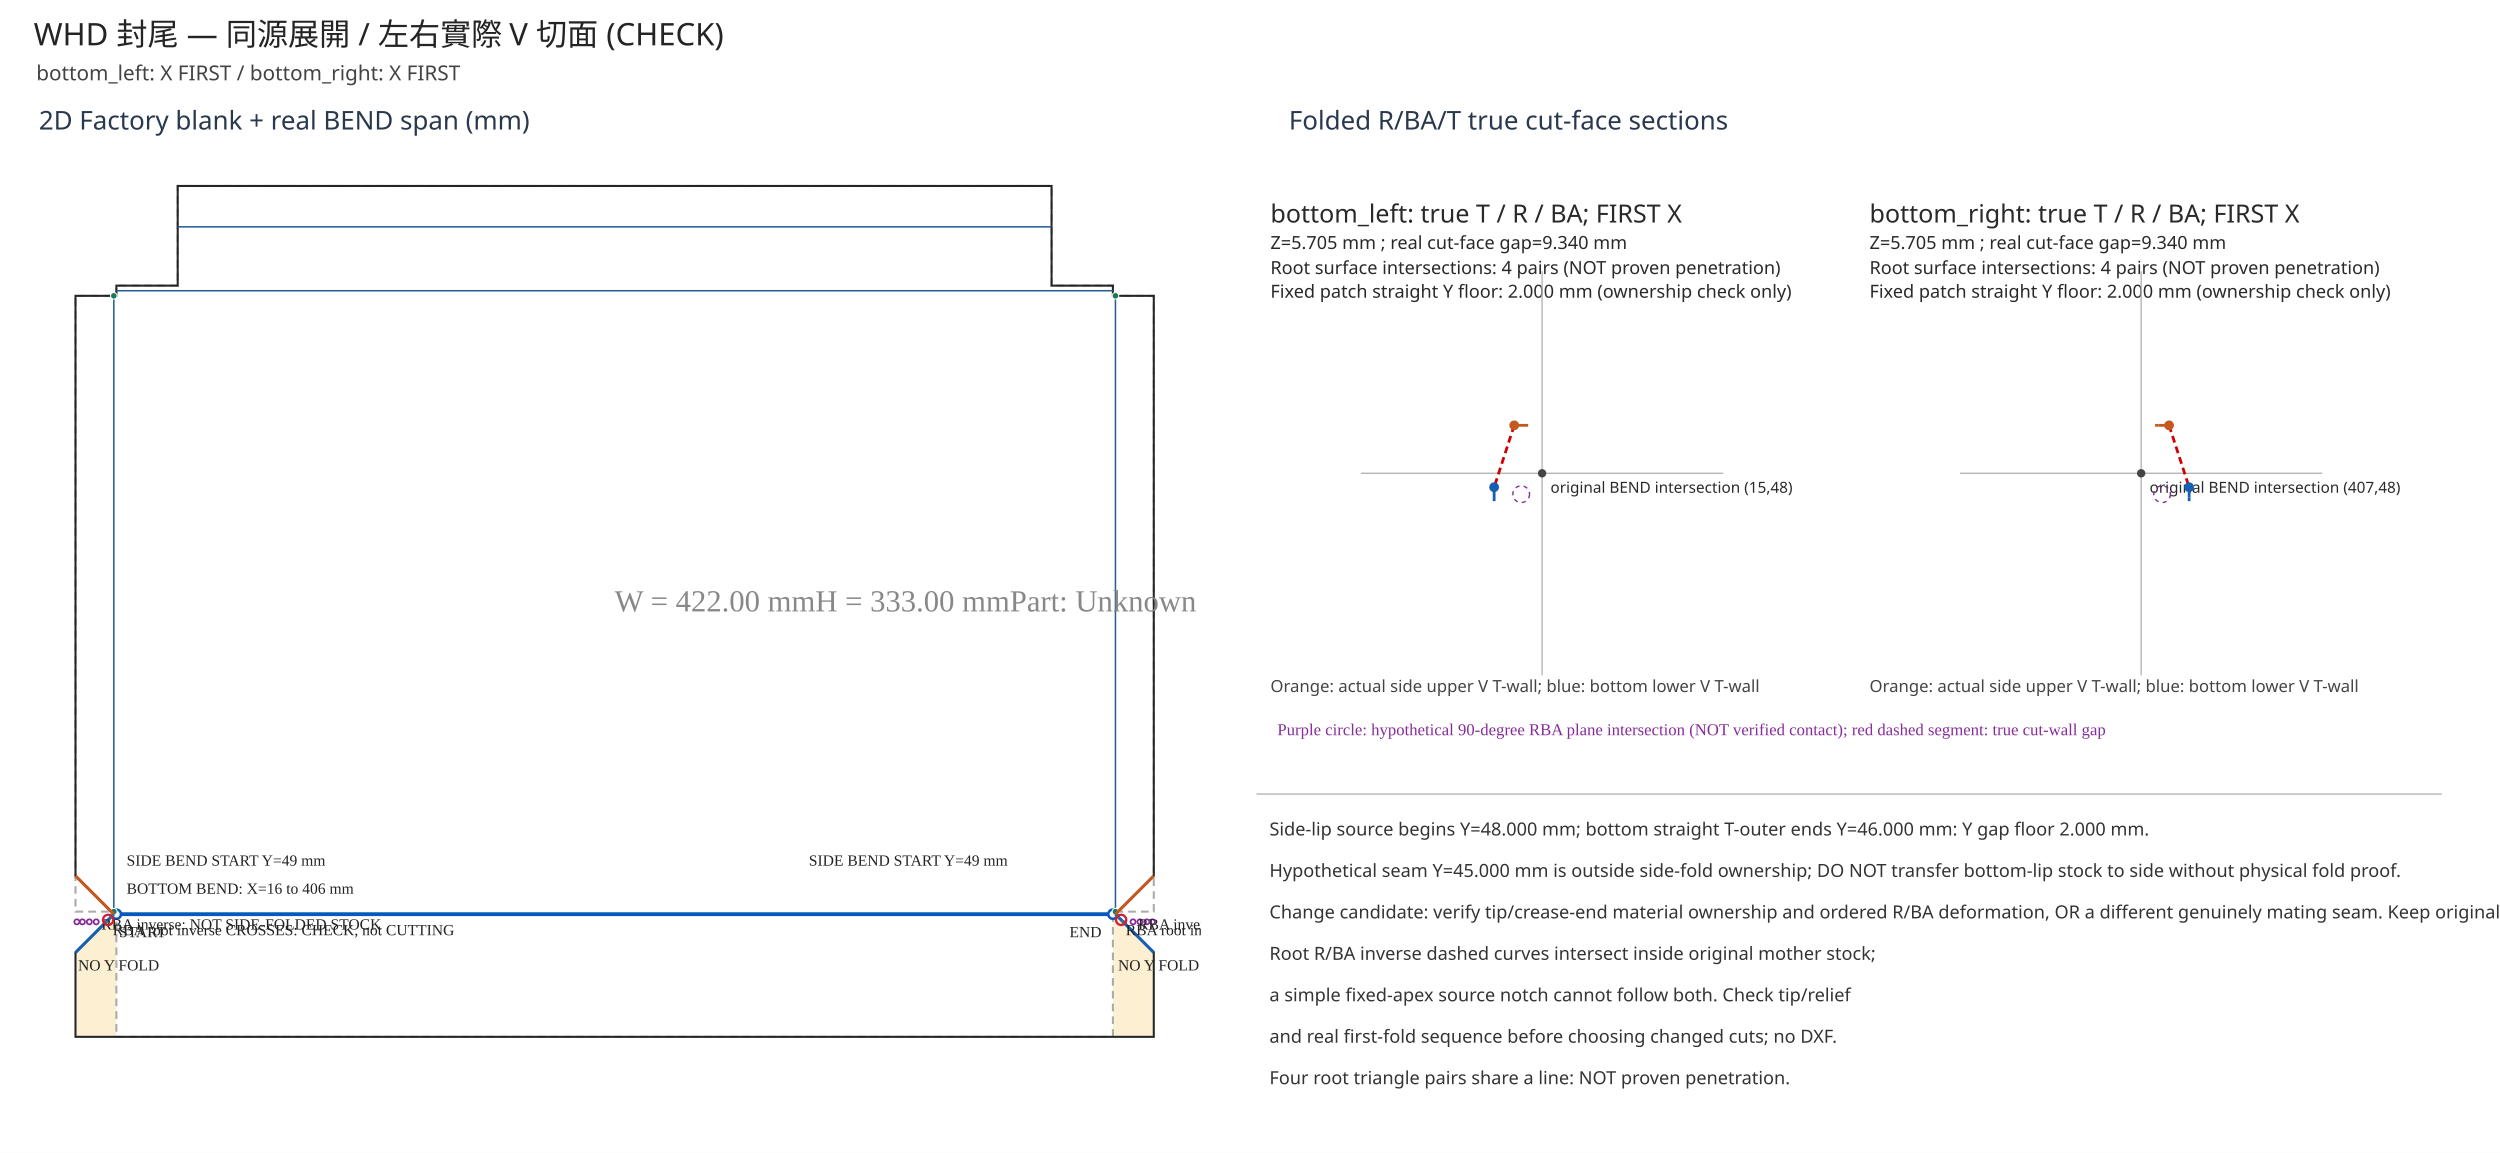
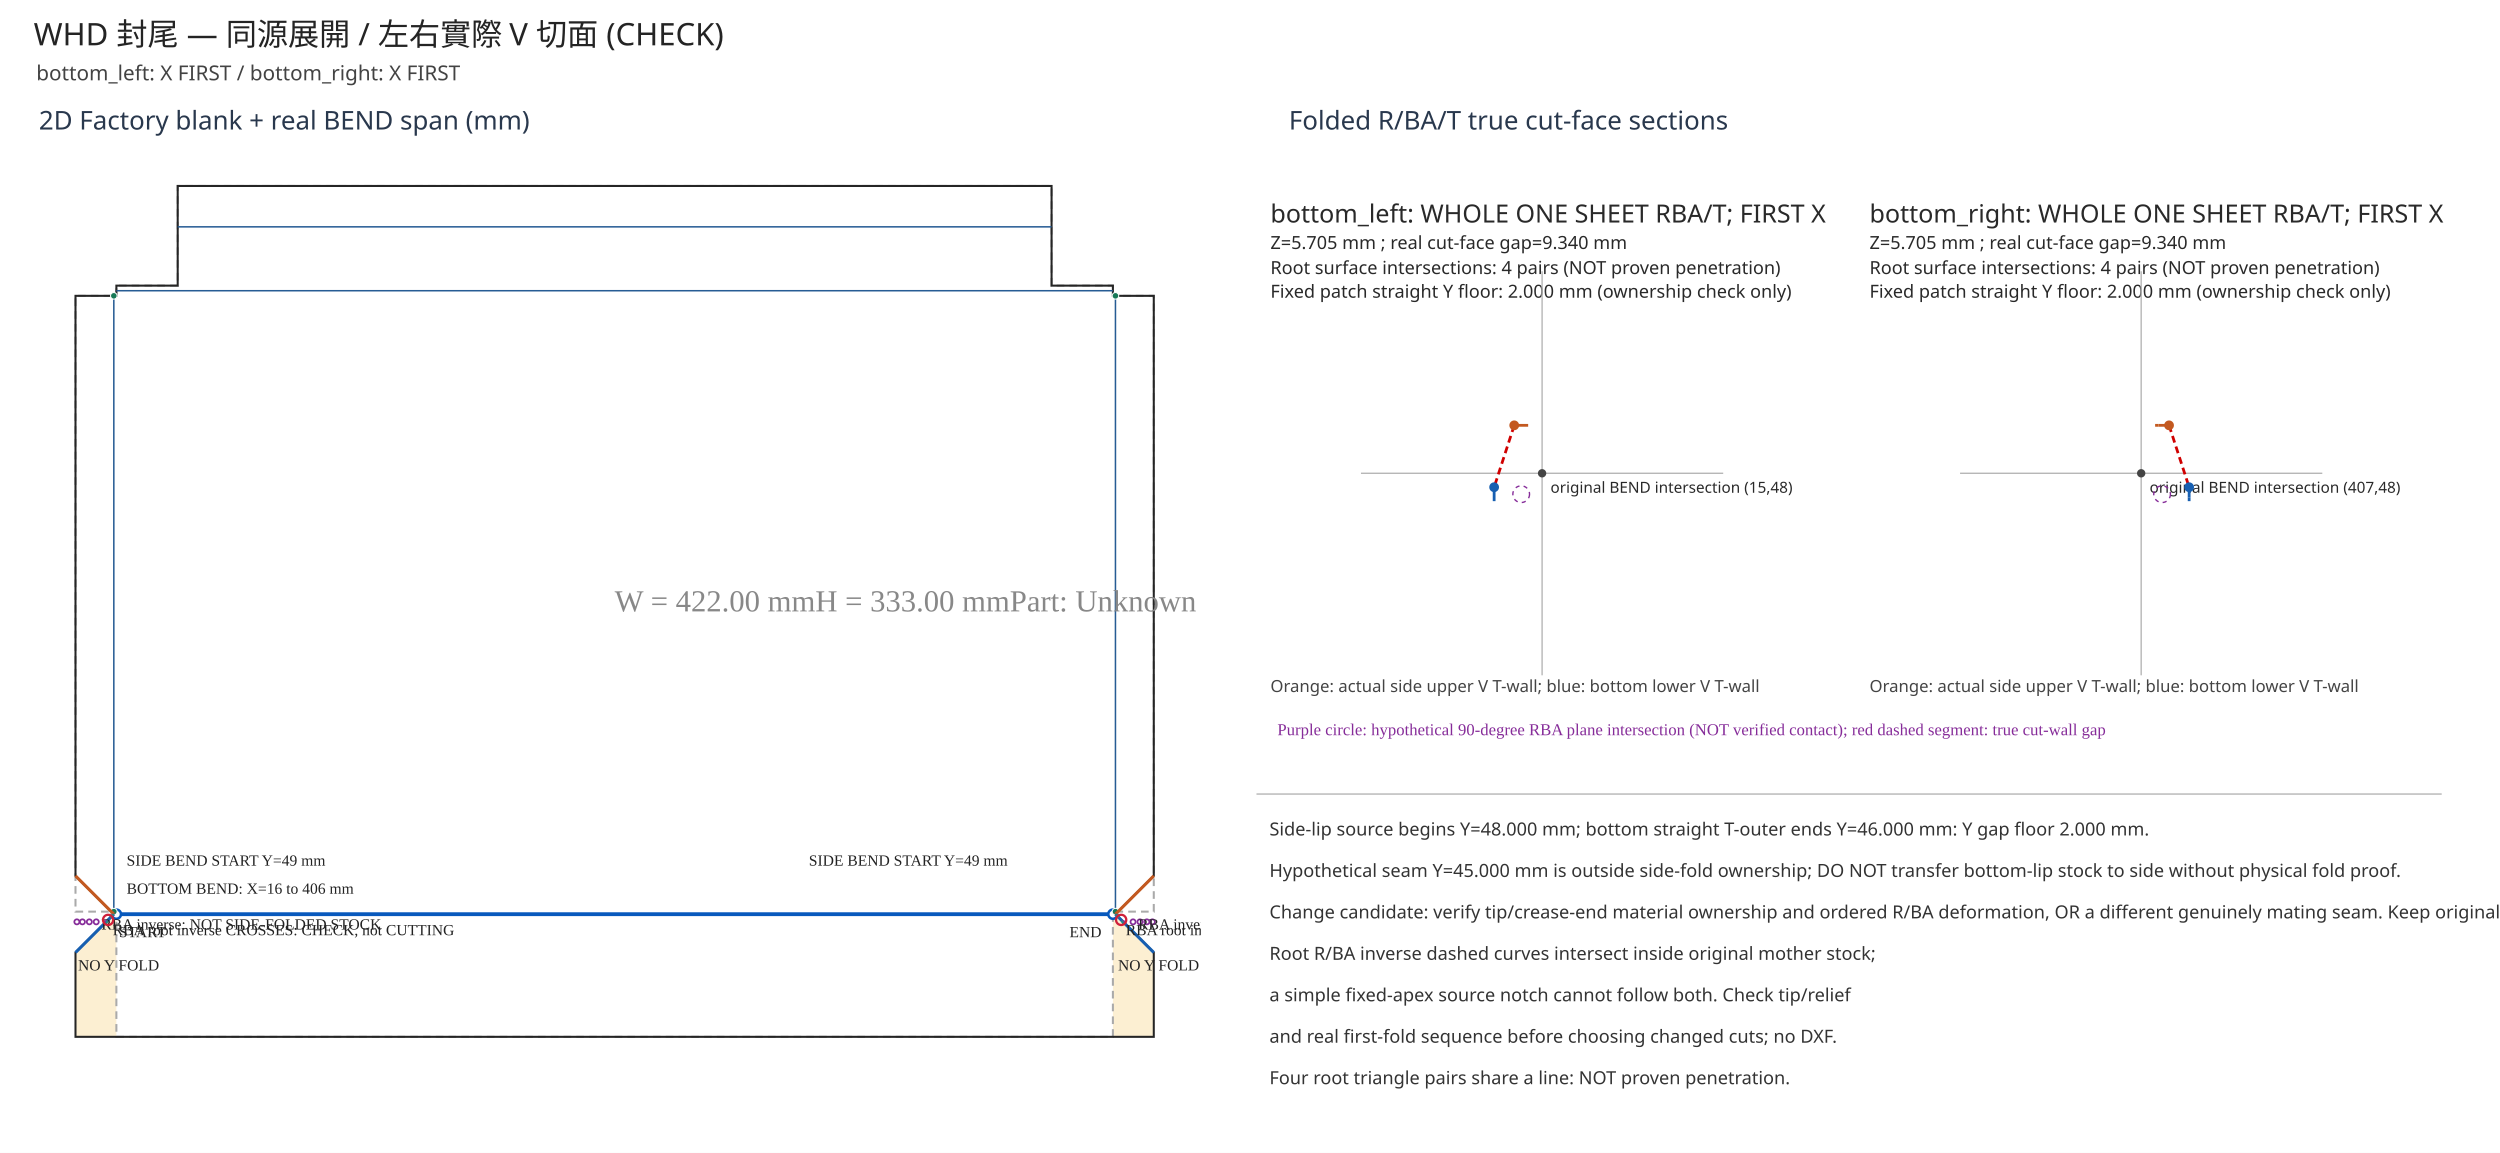
<svg xmlns="http://www.w3.org/2000/svg" viewBox="0 0 1930 890" width="1930" height="890">
  <rect width="100%" height="100%" fill="white" />
  <text x="26" y="35" font-family="sans-serif" font-size="24" fill="#242424">WHD 封尾 — 同源展開 / 左右實際 V 切面 (CHECK)</text>
  <text x="28" y="62" font-family="sans-serif" font-size="16" fill="#434343">bottom_left: X FIRST / bottom_right: X FIRST</text>
  <text x="30" y="100" font-family="sans-serif" font-size="20" fill="#29384d">2D Factory blank + real BEND span (mm)</text>
  <text x="995" y="100" font-family="sans-serif" font-size="20" fill="#29384d">Folded R/BA/T true cut-face sections</text>
  <svg x="22" y="112" width="905" height="720" viewBox="-16.000 -16.000 454.000 365.000">
    <rect width="100%" height="100%" fill="white" />
    <g transform="translate(0,333) scale(1,-1)">
      <path d="M 0,33 L 15,48 L 16,48 L 16,0 L 0,0 L 0,33 Z" fill="#f5cc72" fill-opacity="0.32" stroke="none" />
      <path d="M 422,33 L 422,0 L 406,0 L 406,48 L 407,48 L 422,33 Z" fill="#f5cc72" fill-opacity="0.32" stroke="none" />
      <path d="M 16,0 L 406,0 L 406,49 L 422,49 L 422,290 L 406,290 L 406,294 L 382,294 L 382,333 L 40,333 L 40,294 L 16,294 L 16,290 L 0,290 L 0,49 L 16,49 L 16,0 Z" stroke="#AAAAAA" stroke-width="0.8" fill="none" stroke-dasharray="3,2" />
      <path d="M 0,0 L 0,33 L 15,48 L 0,63 L 0,290 L 16,290 L 16,294 L 40,294 L 40,333 L 382,333 L 382,294 L 406,294 L 406,290 L 422,290 L 422,63 L 407,48 L 422,33 L 422,0 L 406,0 L 16,0 L 0,0 Z" stroke="#252525" stroke-width="0.8" fill="none" />
      <line x1="15" y1="49" x2="15" y2="290" stroke="#275C94" stroke-width="0.6" />
      <line x1="407" y1="49" x2="407" y2="290" stroke="#275C94" stroke-width="0.6" />
      <line x1="16" y1="48" x2="406" y2="48" stroke="#275C94" stroke-width="0.6" />
      <line x1="16" y1="292" x2="406" y2="292" stroke="#275C94" stroke-width="0.6" />
      <line x1="40" y1="317" x2="382" y2="317" stroke="#275C94" stroke-width="0.6" />
      <text transform="translate(211,166.5) scale(1,-1)" font-size="12.0" fill="#888888">W = 422.00 mm
H = 333.00 mm
Part: Unknown Tail
CornerType: manual</text>
      <line x1="16" y1="48" x2="406" y2="48" stroke="#0859bd" stroke-width="1.5" />
      <circle cx="16" cy="48" r="1.8" fill="white" stroke="#0859bd" stroke-width="1" />
      <circle cx="406" cy="48" r="1.8" fill="white" stroke="#0859bd" stroke-width="1" />
      <text transform="translate(20,56) scale(1,-1)" font-size="6.1" fill="#222">BOTTOM BEND: X=16 to 406 mm</text>
      <text transform="translate(17,39) scale(1,-1)" font-size="6.1" fill="#222">START</text>
      <text transform="translate(389,39) scale(1,-1)" font-size="6.1" fill="#222">END</text>
      <text transform="translate(1,26) scale(1,-1)" font-size="6.1" fill="#222">NO Y FOLD</text>
      <text transform="translate(408,26) scale(1,-1)" font-size="6.1" fill="#222">NO Y FOLD</text>
      <circle cx="15" cy="49" r="1.3" fill="#177957" stroke="white" stroke-width="0.4" />
      <circle cx="15" cy="290" r="1.3" fill="#177957" stroke="white" stroke-width="0.4" />
      <text transform="translate(20,67) scale(1,-1)" font-size="6.1" fill="#222">SIDE BEND START Y=49 mm</text>
      <circle cx="407" cy="49" r="1.3" fill="#177957" stroke="white" stroke-width="0.4" />
      <circle cx="407" cy="290" r="1.3" fill="#177957" stroke="white" stroke-width="0.4" />
      <text transform="translate(287,67) scale(1,-1)" font-size="6.1" fill="#222">SIDE BEND START Y=49 mm</text>
      <line x1="15" y1="48" x2="0" y2="33" stroke="#175fb1" stroke-width="1.2" />
      <line x1="15" y1="48" x2="0" y2="63" stroke="#c35920" stroke-width="1.2" />
      <line x1="407" y1="48" x2="422" y2="33" stroke="#175fb1" stroke-width="1.2" />
      <line x1="407" y1="48" x2="422" y2="63" stroke="#c35920" stroke-width="1.2" />
      <circle cx="8.116" cy="45" r="1.0" fill="none" stroke="#862c99" stroke-width="0.7" />
      <circle cx="5.411" cy="45" r="1.0" fill="none" stroke="#862c99" stroke-width="0.7" />
      <circle cx="2.705" cy="45" r="1.0" fill="none" stroke="#862c99" stroke-width="0.7" />
      <circle cx="0.541" cy="45" r="1.0" fill="none" stroke="#862c99" stroke-width="0.7" />
      <text transform="translate(10.11626,42) scale(1,-1)" font-size="6.1" fill="#222">RBA inverse: NOT SIDE-FOLDED STOCK</text>
      <path d="M 15,48 L 14.935,47.926 L 14.869,47.853 L 14.804,47.779 L 14.739,47.706 L 14.674,47.633 L 14.608,47.56 L 14.543,47.487 L 14.478,47.415 L 14.412,47.343 L 14.347,47.271 L 14.282,47.2 L 14.217,47.129 L 14.151,47.059 L 14.086,46.989 L 14.021,46.92 L 13.955,46.852 L 13.89,46.784 L 13.825,46.717 L 13.76,46.651 L 13.694,46.586 L 13.629,46.521 L 13.564,46.458 L 13.498,46.395 L 13.433,46.333 L 13.368,46.273 L 13.303,46.213 L 13.237,46.154 L 13.172,46.097 L 13.107,46.04 L 13.041,45.985 L 12.976,45.931 L 12.911,45.879 L 12.846,45.827 L 12.78,45.777 L 12.715,45.728 L 12.65,45.681 L 12.584,45.635 L 12.519,45.59 L 12.454,45.547 L 12.389,45.506 L 12.323,45.465 L 12.258,45.427 L 12.193,45.39 L 12.127,45.354 L 12.062,45.32 L 11.997,45.288 L 11.932,45.257 L 11.866,45.228 L 11.801,45.201 L 11.736,45.175 L 11.67,45.151 L 11.605,45.129 L 11.54,45.109 L 11.475,45.09 L 11.409,45.073 L 11.344,45.058 L 11.279,45.044 L 11.213,45.032 L 11.148,45.023 L 11.083,45.014 L 11.018,45.008 L 10.952,45.004 L 10.887,45.001 L 10.822,45" fill="none" stroke="#862c99" stroke-width="0.8" stroke-dasharray="2,1.5" />
      <path d="M 15,48 L 14.926,47.935 L 14.853,47.869 L 14.779,47.804 L 14.706,47.739 L 14.633,47.674 L 14.56,47.608 L 14.487,47.543 L 14.415,47.478 L 14.343,47.412 L 14.271,47.347 L 14.2,47.282 L 14.129,47.217 L 14.059,47.151 L 13.989,47.086 L 13.92,47.021 L 13.852,46.955 L 13.784,46.89 L 13.717,46.825 L 13.651,46.76 L 13.586,46.694 L 13.521,46.629 L 13.458,46.564 L 13.395,46.498 L 13.333,46.433 L 13.273,46.368 L 13.213,46.303 L 13.154,46.237 L 13.097,46.172 L 13.04,46.107 L 12.985,46.041 L 12.931,45.976 L 12.879,45.911 L 12.827,45.846 L 12.777,45.78 L 12.728,45.715 L 12.681,45.65 L 12.635,45.584 L 12.59,45.519 L 12.547,45.454 L 12.506,45.389 L 12.465,45.323 L 12.427,45.258 L 12.39,45.193 L 12.354,45.127 L 12.32,45.062 L 12.288,44.997 L 12.257,44.932 L 12.228,44.866 L 12.201,44.801 L 12.175,44.736 L 12.151,44.67 L 12.129,44.605 L 12.109,44.54 L 12.09,44.475 L 12.073,44.409 L 12.058,44.344 L 12.044,44.279 L 12.032,44.213 L 12.023,44.148 L 12.014,44.083 L 12.008,44.018 L 12.004,43.952 L 12.001,43.887 L 12,43.822" fill="none" stroke="#1e8b87" stroke-width="0.8" stroke-dasharray="2,1.5" />
      <circle cx="12.768" cy="45.768" r="2.0" fill="none" stroke="#cf203a" stroke-width="0.9" />
      <text transform="translate(14.56793,39.76793) scale(1,-1)" font-size="6.1" fill="#222">RBA root inverse CROSSES: CHECK, not CUTTING</text>
      <circle cx="413.884" cy="45" r="1.0" fill="none" stroke="#862c99" stroke-width="0.7" />
      <circle cx="416.589" cy="45" r="1.0" fill="none" stroke="#862c99" stroke-width="0.7" />
      <circle cx="419.295" cy="45" r="1.0" fill="none" stroke="#862c99" stroke-width="0.7" />
      <circle cx="421.459" cy="45" r="1.0" fill="none" stroke="#862c99" stroke-width="0.7" />
      <text transform="translate(415.8837,42) scale(1,-1)" font-size="6.1" fill="#222">RBA inverse: NOT SIDE-FOLDED STOCK</text>
      <path d="M 407,48 L 407.065,47.926 L 407.131,47.853 L 407.196,47.779 L 407.261,47.706 L 407.326,47.633 L 407.392,47.56 L 407.457,47.487 L 407.522,47.415 L 407.588,47.343 L 407.653,47.271 L 407.718,47.2 L 407.783,47.129 L 407.849,47.059 L 407.914,46.989 L 407.979,46.92 L 408.045,46.852 L 408.11,46.784 L 408.175,46.717 L 408.24,46.651 L 408.306,46.586 L 408.371,46.521 L 408.436,46.458 L 408.502,46.395 L 408.567,46.333 L 408.632,46.273 L 408.697,46.213 L 408.763,46.154 L 408.828,46.097 L 408.893,46.04 L 408.959,45.985 L 409.024,45.931 L 409.089,45.879 L 409.154,45.827 L 409.22,45.777 L 409.285,45.728 L 409.35,45.681 L 409.416,45.635 L 409.481,45.59 L 409.546,45.547 L 409.611,45.506 L 409.677,45.465 L 409.742,45.427 L 409.807,45.39 L 409.873,45.354 L 409.938,45.32 L 410.003,45.288 L 410.068,45.257 L 410.134,45.228 L 410.199,45.201 L 410.264,45.175 L 410.33,45.151 L 410.395,45.129 L 410.46,45.109 L 410.525,45.09 L 410.591,45.073 L 410.656,45.058 L 410.721,45.044 L 410.787,45.032 L 410.852,45.023 L 410.917,45.014 L 410.982,45.008 L 411.048,45.004 L 411.113,45.001 L 411.178,45" fill="none" stroke="#862c99" stroke-width="0.8" stroke-dasharray="2,1.5" />
      <path d="M 407,48 L 407.074,47.935 L 407.147,47.869 L 407.221,47.804 L 407.294,47.739 L 407.367,47.674 L 407.44,47.608 L 407.513,47.543 L 407.585,47.478 L 407.657,47.412 L 407.729,47.347 L 407.8,47.282 L 407.871,47.217 L 407.941,47.151 L 408.011,47.086 L 408.08,47.021 L 408.148,46.955 L 408.216,46.89 L 408.283,46.825 L 408.349,46.76 L 408.414,46.694 L 408.479,46.629 L 408.542,46.564 L 408.605,46.498 L 408.667,46.433 L 408.727,46.368 L 408.787,46.303 L 408.846,46.237 L 408.903,46.172 L 408.96,46.107 L 409.015,46.041 L 409.069,45.976 L 409.121,45.911 L 409.173,45.846 L 409.223,45.78 L 409.272,45.715 L 409.319,45.65 L 409.365,45.584 L 409.41,45.519 L 409.453,45.454 L 409.494,45.389 L 409.535,45.323 L 409.573,45.258 L 409.61,45.193 L 409.646,45.127 L 409.68,45.062 L 409.712,44.997 L 409.743,44.932 L 409.772,44.866 L 409.799,44.801 L 409.825,44.736 L 409.849,44.67 L 409.871,44.605 L 409.891,44.54 L 409.91,44.475 L 409.927,44.409 L 409.942,44.344 L 409.956,44.279 L 409.968,44.213 L 409.977,44.148 L 409.986,44.083 L 409.992,44.018 L 409.996,43.952 L 409.999,43.887 L 410,43.822" fill="none" stroke="#1e8b87" stroke-width="0.8" stroke-dasharray="2,1.5" />
      <circle cx="409.232" cy="45.768" r="2.0" fill="none" stroke="#cf203a" stroke-width="0.9" />
      <text transform="translate(411.0321,39.76793) scale(1,-1)" font-size="6.1" fill="#222">RBA root inverse CROSSES: CHECK, not CUTTING</text>
    </g>
  </svg>
  <svg x="970" y="130" width="925" height="460" viewBox="0 0 860 410">
    <rect width="100%" height="100%" fill="white" />
    <g font-family="sans-serif" font-size="13" fill="#292929">
-       <text x="10" y="30" font-size="18">bottom_left: true T / R / BA; FIRST X</text>
+       <text x="10" y="30" font-size="18">bottom_left: WHOLE ONE SHEET RBA/T; FIRST X</text>
      <text x="10" y="49">Z=5.705 mm ; real cut-face gap=9.340 mm</text>
      <text x="10" y="67">Root surface intersections: 4 pairs (NOT proven penetration)</text>
      <text x="10" y="84">Fixed patch straight Y floor: 2.000 mm (ownership check only)</text>
      <line x1="75" y1="210" x2="335" y2="210" stroke="#b6b6b6" />
      <line x1="205" y1="65" x2="205" y2="355" stroke="#b6b6b6" />
      <circle cx="205" cy="210" r="3" fill="#444" />
      <text x="211" y="224" font-size="11">original BEND intersection (15,48)</text>
    </g>
    <path d="M 195,175.581 L 187.5,175.581" stroke="#c35920" stroke-width="2" fill="none" />
    <path d="M 187.5,175.581 L 185,175.581" stroke="#c35920" stroke-width="2" fill="none" />
    <path d="M 170.581,220 L 170.581,222.5" stroke="#175fb1" stroke-width="2" fill="none" />
    <path d="M 170.581,222.5 L 170.581,230" stroke="#175fb1" stroke-width="2" fill="none" />
    <line x1="185" y1="175.581" x2="170.581" y2="220" stroke="#d00000" stroke-width="2" stroke-dasharray="5,3" />
    <circle cx="185" cy="175.581" r="3.5" fill="#c35920" />
    <circle cx="170.581" cy="220" r="3.5" fill="#175fb1" />
    <circle cx="190" cy="225" r="6" stroke="#862c99" fill="none" stroke-dasharray="3,3" />
    <text x="10" y="367" font-family="sans-serif" font-size="12" fill="#444">Orange: actual side upper V T-wall; blue: bottom lower V T-wall</text>
    <g font-family="sans-serif" font-size="13" fill="#292929">
-       <text x="440" y="30" font-size="18">bottom_right: true T / R / BA; FIRST X</text>
+       <text x="440" y="30" font-size="18">bottom_right: WHOLE ONE SHEET RBA/T; FIRST X</text>
      <text x="440" y="49">Z=5.705 mm ; real cut-face gap=9.340 mm</text>
      <text x="440" y="67">Root surface intersections: 4 pairs (NOT proven penetration)</text>
      <text x="440" y="84">Fixed patch straight Y floor: 2.000 mm (ownership check only)</text>
      <line x1="505" y1="210" x2="765" y2="210" stroke="#b6b6b6" />
      <line x1="635" y1="65" x2="635" y2="355" stroke="#b6b6b6" />
      <circle cx="635" cy="210" r="3" fill="#444" />
      <text x="641" y="224" font-size="11">original BEND intersection (407,48)</text>
    </g>
    <path d="M 645,175.581 L 647.5,175.581" stroke="#c35920" stroke-width="2" fill="none" />
    <path d="M 647.5,175.581 L 655,175.581" stroke="#c35920" stroke-width="2" fill="none" />
    <path d="M 669.419,220 L 669.419,227.5" stroke="#175fb1" stroke-width="2" fill="none" />
    <path d="M 669.419,227.5 L 669.419,230" stroke="#175fb1" stroke-width="2" fill="none" />
    <line x1="655" y1="175.581" x2="669.419" y2="220" stroke="#d00000" stroke-width="2" stroke-dasharray="5,3" />
    <circle cx="655" cy="175.581" r="3.5" fill="#c35920" />
    <circle cx="669.419" cy="220" r="3.5" fill="#175fb1" />
    <circle cx="650" cy="225" r="6" stroke="#862c99" fill="none" stroke-dasharray="3,3" />
    <text x="440" y="367" font-family="sans-serif" font-size="12" fill="#444">Orange: actual side upper V T-wall; blue: bottom lower V T-wall</text>
    <text x="15" y="398" font-size="12" fill="#862c99">Purple circle: hypothetical 90-degree RBA plane intersection (NOT verified contact); red dashed segment: true cut-wall gap</text>
  </svg>
  <line x1="970" y1="613" x2="1885" y2="613" stroke="#b0b0b0" stroke-width="1" />
  <text x="980" y="645" font-family="sans-serif" font-size="14" fill="#333">Side-lip source begins Y=48.000 mm; bottom straight T-outer ends Y=46.000 mm: Y gap floor 2.000 mm.</text>
  <text x="980" y="677" font-family="sans-serif" font-size="14" fill="#333">Hypothetical seam Y=45.000 mm is outside side-fold ownership; DO NOT transfer bottom-lip stock to side without physical fold proof.</text>
  <text x="980" y="709" font-family="sans-serif" font-size="14" fill="#333">Change candidate: verify tip/crease-end material ownership and ordered R/BA deformation, OR a different genuinely mating seam. Keep original 15/15/48, side openings, apexes, holes, BEND.</text>
  <text x="980" y="741" font-family="sans-serif" font-size="14" fill="#333">Root R/BA inverse dashed curves intersect inside original mother stock;</text>
  <text x="980" y="773" font-family="sans-serif" font-size="14" fill="#333">a simple fixed-apex source notch cannot follow both. Check tip/relief</text>
  <text x="980" y="805" font-family="sans-serif" font-size="14" fill="#333">and real first-fold sequence before choosing changed cuts; no DXF.</text>
  <text x="980" y="837" font-family="sans-serif" font-size="14" fill="#333">Four root triangle pairs share a line: NOT proven penetration.</text>
</svg>
